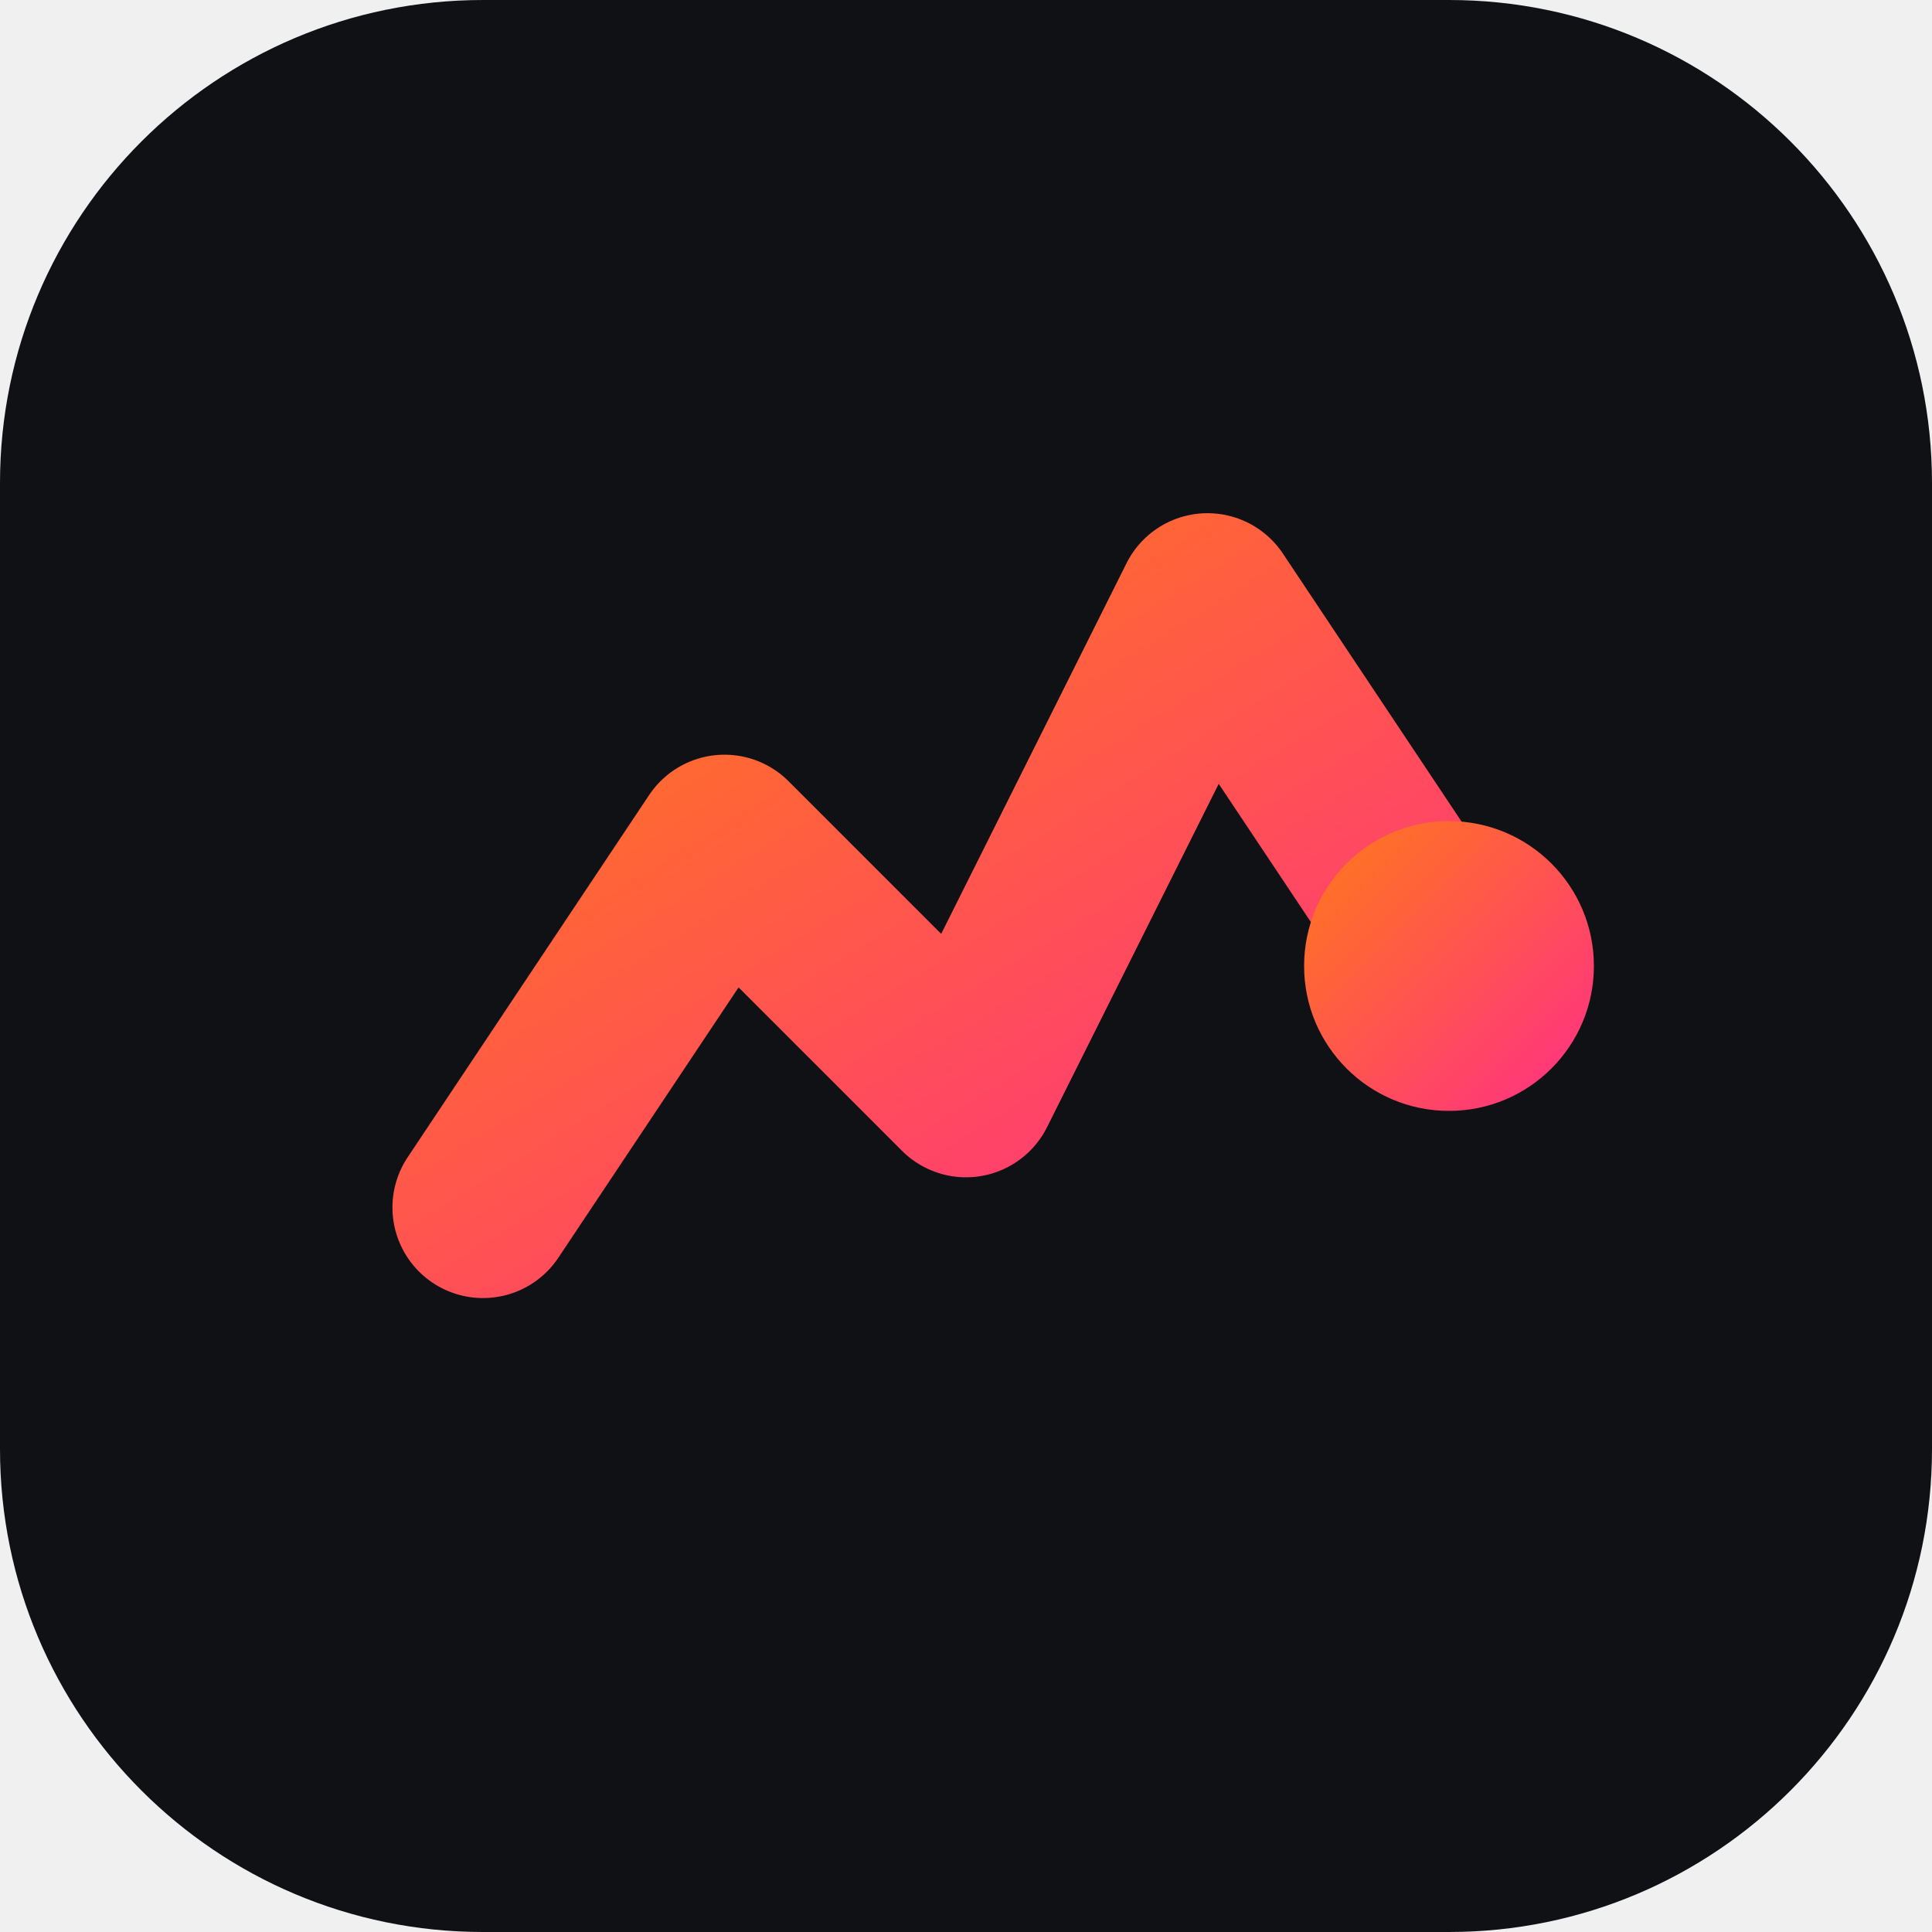
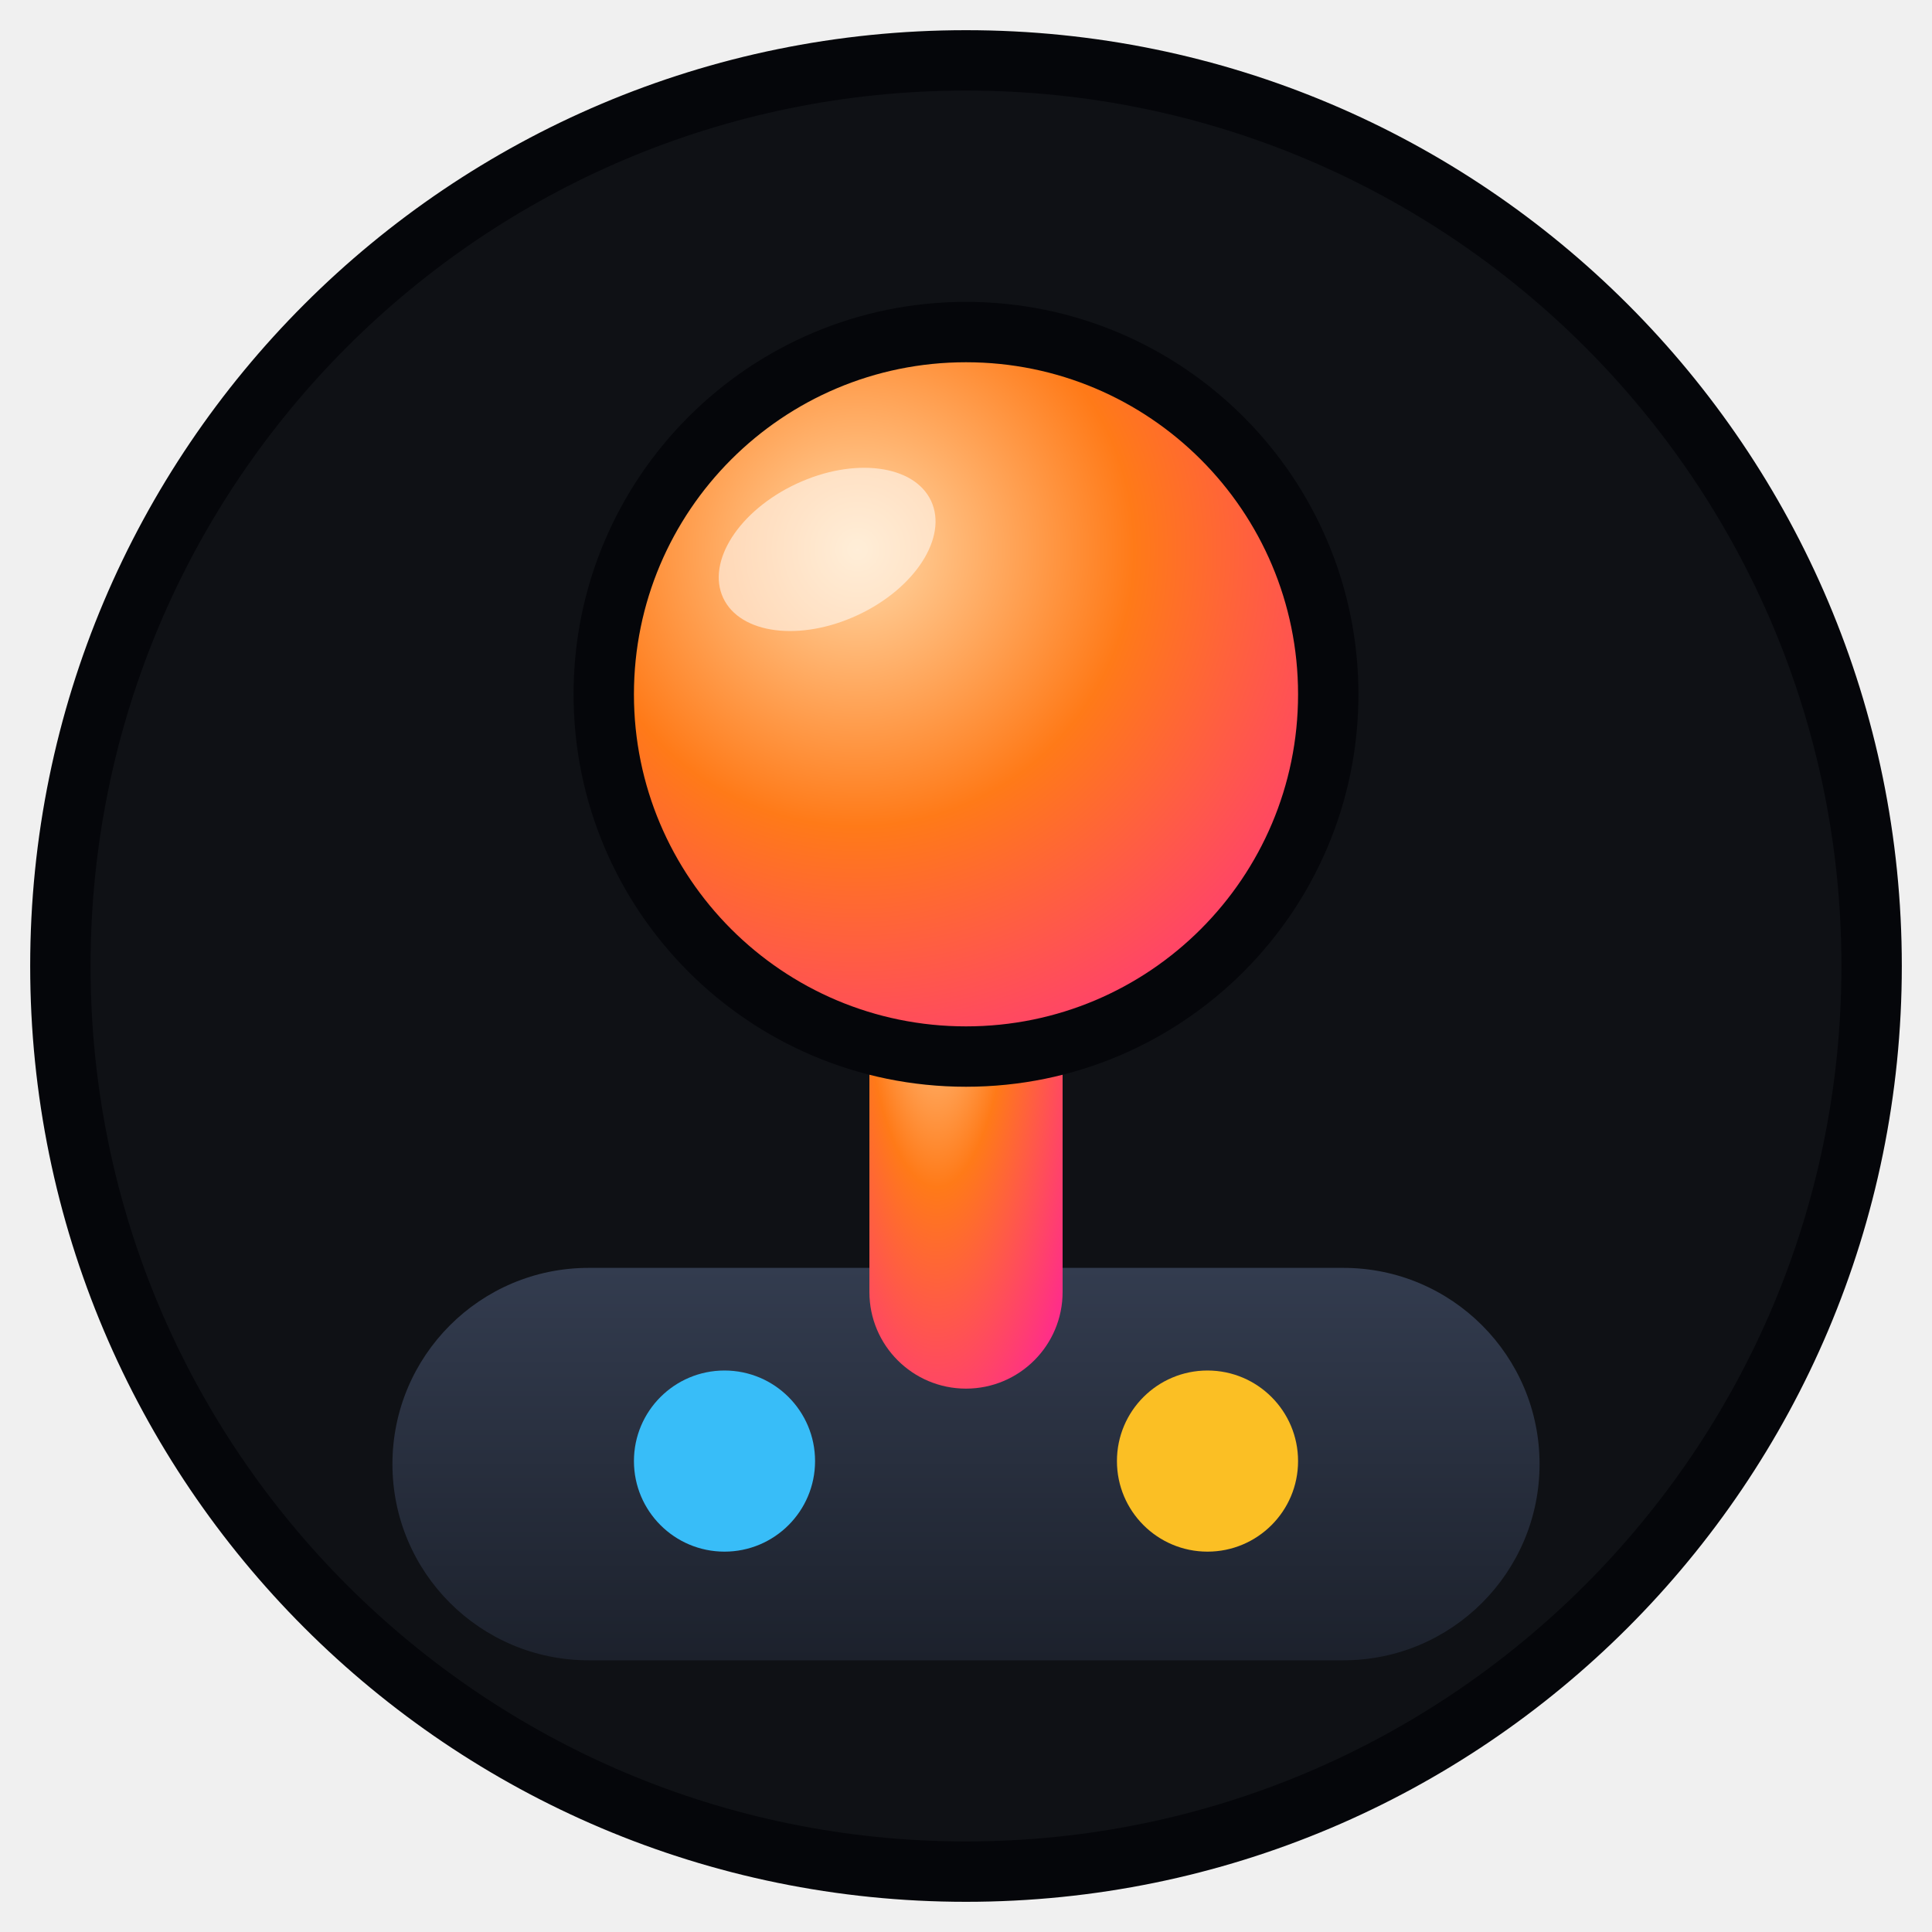
- <svg xmlns="http://www.w3.org/2000/svg" viewBox="0 0 32 32" width="32" height="32">
+ <svg xmlns="http://www.w3.org/2000/svg" viewBox="0 0 32 32" width="32" height="32" role="img" aria-label="Arcade">
  <defs>
-     <linearGradient id="g" x1="0" y1="0" x2="1" y2="1">
-       <stop offset="0" stop-color="#ff7a18" />
+     <radialGradient id="ball" cx="0.35" cy="0.3" r="0.85">
+       <stop offset="0" stop-color="#ffd9a8" />
+       <stop offset="0.45" stop-color="#ff7a18" />
      <stop offset="1" stop-color="#ff2e88" />
+     </radialGradient>
+     <linearGradient id="base" x1="0" y1="0" x2="0" y2="1">
+       <stop offset="0" stop-color="#333c4f" />
+       <stop offset="1" stop-color="#1c212c" />
    </linearGradient>
  </defs>
-   <rect width="32" height="32" rx="8" fill="#0f1115" />
-   <path d="M8 20 L12 14 L16 18 L20 10 L24 16" fill="none" stroke="url(#g)" stroke-width="3" stroke-linecap="round" stroke-linejoin="round" />
-   <circle cx="24" cy="16" r="2.4" fill="url(#g)" />
+   <circle cx="16" cy="16" r="15" fill="#0f1115" stroke="#05060a" stroke-width="1" />
+   <rect x="6.5" y="21" width="19" height="6.5" rx="3.25" fill="url(#base)" />
+   <circle cx="12" cy="24.2" r="1.5" fill="#38bdf8" />
+   <circle cx="20" cy="24.2" r="1.5" fill="#fbbf24" />
+   <rect x="14.4" y="12.5" width="3.2" height="10.5" rx="1.6" fill="url(#ball)" />
+   <circle cx="16" cy="11.5" r="6" fill="url(#ball)" stroke="#05060a" stroke-width="1" />
+   <ellipse cx="13.7" cy="9.1" rx="1.9" ry="1.2" fill="#ffffff" opacity="0.55" transform="rotate(-25 13.7 9.1)" />
</svg>
